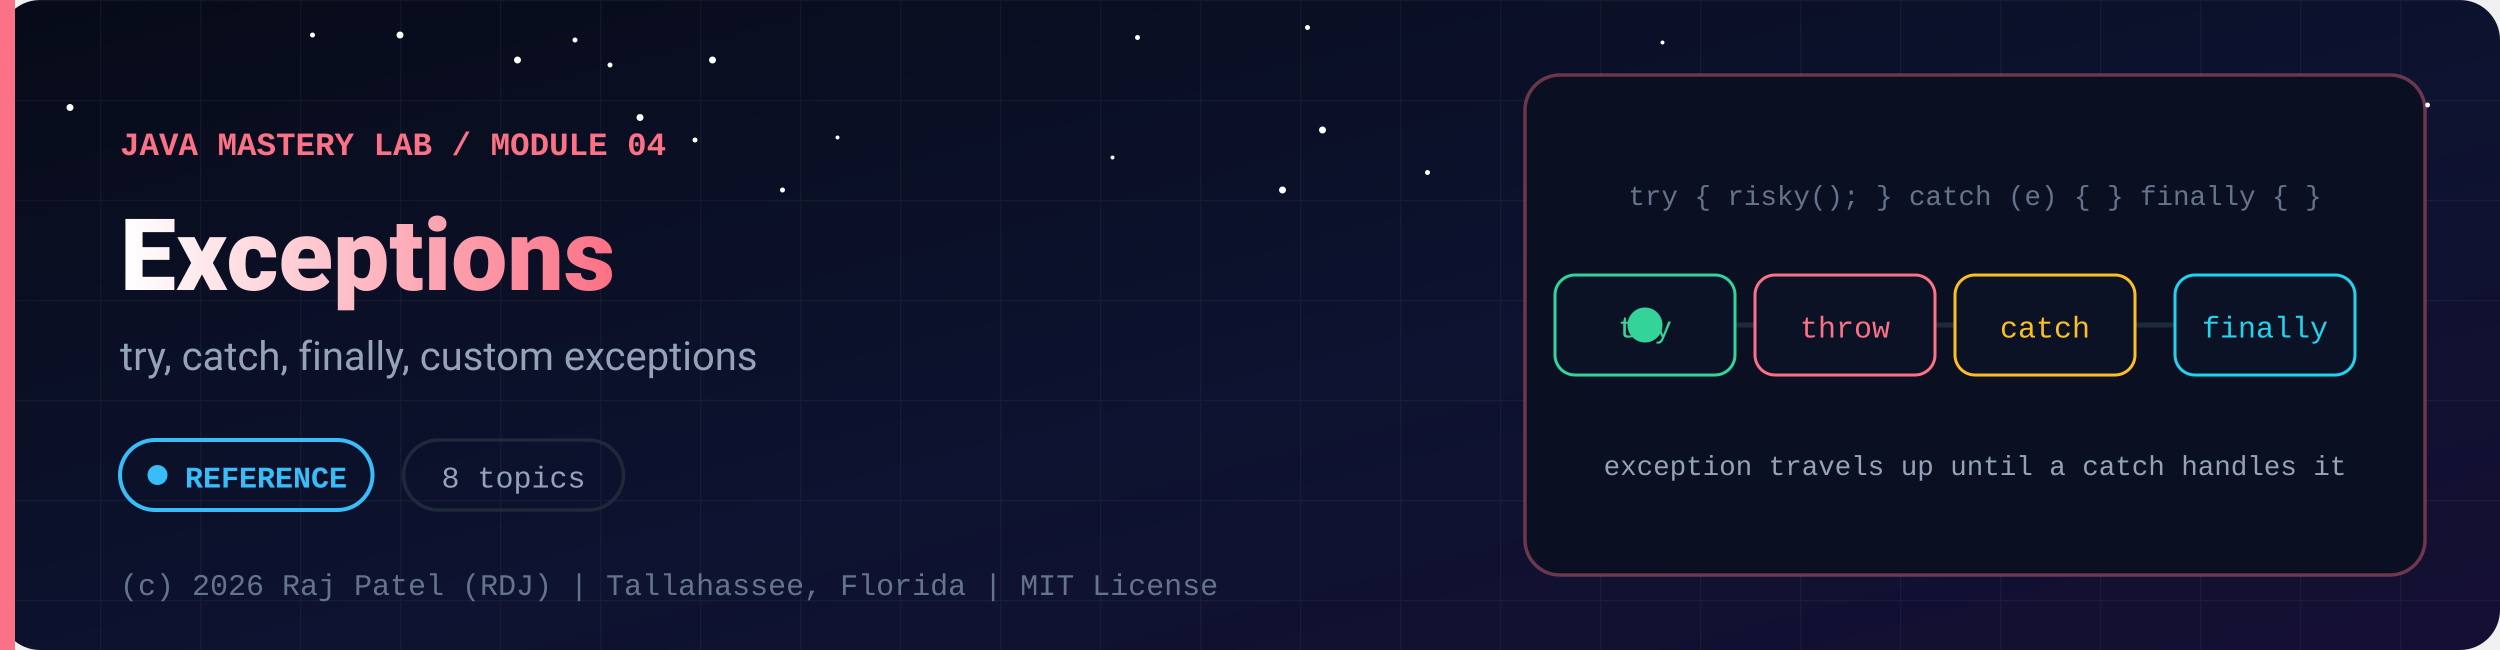
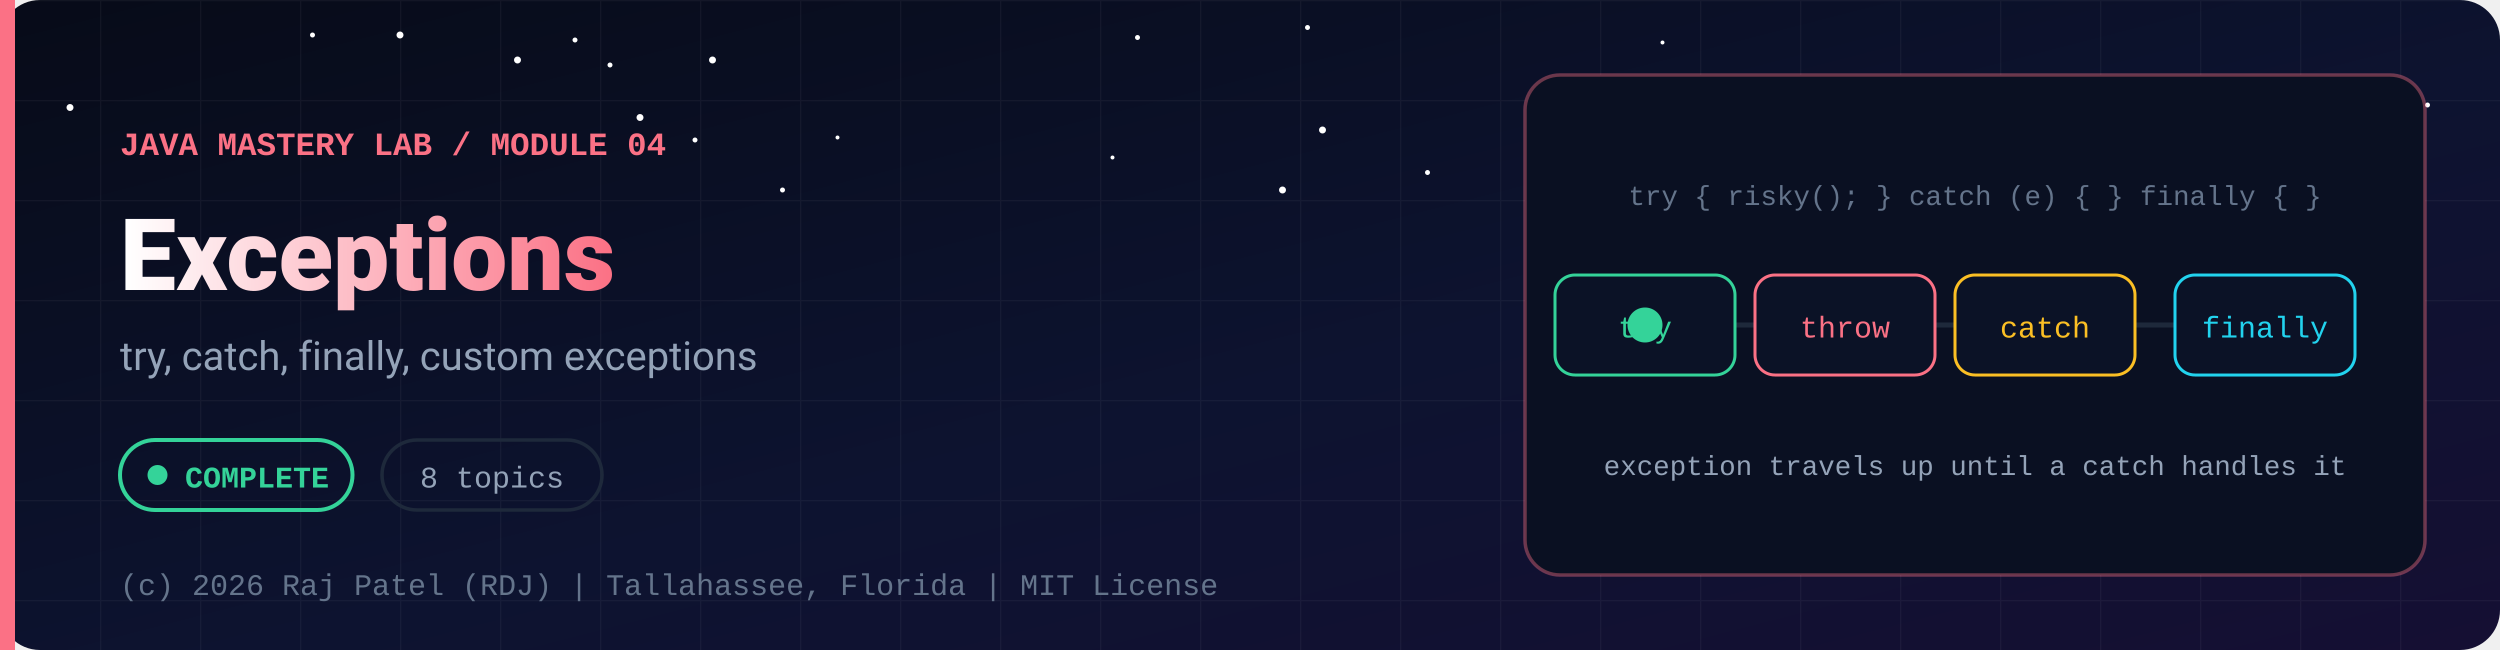
<svg xmlns="http://www.w3.org/2000/svg" viewBox="0 0 1000 260" width="1000" height="260" role="img" aria-labelledby="t d">
  <style>.sans{font-family:'Segoe UI',system-ui,-apple-system,Roboto,'Helvetica Neue',Arial,sans-serif}.mono{font-family:ui-monospace,SFMono-Regular,Menlo,Consolas,'Liberation Mono','DejaVu Sans Mono',monospace}</style>
  <defs>
    <linearGradient id="bgm3" x1="0" y1="0" x2="1" y2="1">
      <stop offset="0" stop-color="#070b18" />
      <stop offset="0.55" stop-color="#0d1330" />
      <stop offset="1" stop-color="#150f33" />
    </linearGradient>
    <pattern id="gridm3" width="40" height="40" patternUnits="userSpaceOnUse">
      <path d="M40 0H0V40" fill="none" stroke="#fff" stroke-opacity="0.045" stroke-width="1" />
    </pattern>
    <filter id="glow" x="-60%" y="-60%" width="220%" height="220%">
      <feGaussianBlur stdDeviation="3" result="b" />
      <feMerge>
        <feMergeNode in="b" />
        <feMergeNode in="SourceGraphic" />
      </feMerge>
    </filter>
    <linearGradient id="scanm3" x1="0" y1="0" x2="1" y2="0">
      <stop offset="0" stop-color="#22d3ee" stop-opacity="0" />
      <stop offset="0.5" stop-color="#22d3ee" stop-opacity="0.16" />
      <stop offset="1" stop-color="#22d3ee" stop-opacity="0" />
    </linearGradient>
    <linearGradient id="tim3" x1="0" y1="0" x2="1" y2="0">
      <stop offset="0" stop-color="#fff" />
      <stop offset="1" stop-color="#fb7185" />
    </linearGradient>
  </defs>
  <rect width="1000" height="260" rx="16" fill="url(#bgm3)" />
  <rect width="1000" height="260" rx="16" fill="url(#gridm3)" />
  <circle cx="971" cy="42" r="1.0" fill="#fff">
    <animate attributeName="opacity" values="0.9;0.1;0.9" dur="2.2s" repeatCount="indefinite" />
  </circle>
  <circle cx="735" cy="56" r="1.4" fill="#fff">
    <animate attributeName="opacity" values="0.9;0.1;0.9" dur="3.3s" repeatCount="indefinite" />
  </circle>
  <circle cx="125" cy="14" r="1.0" fill="#fff">
    <animate attributeName="opacity" values="1;0.2;1" dur="2.2s" repeatCount="indefinite" />
  </circle>
  <circle cx="230" cy="16" r="1.0" fill="#fff">
    <animate attributeName="opacity" values="1;0.2;1" dur="3.3s" repeatCount="indefinite" />
  </circle>
  <circle cx="742" cy="72" r="1.4" fill="#fff">
    <animate attributeName="opacity" values="0.9;0.1;0.9" dur="2.8s" repeatCount="indefinite" />
  </circle>
  <circle cx="571" cy="69" r="1.0" fill="#fff">
    <animate attributeName="opacity" values="0.3;1;0.3" dur="2.2s" repeatCount="indefinite" />
  </circle>
  <circle cx="207" cy="24" r="1.4" fill="#fff">
    <animate attributeName="opacity" values="0.9;0.1;0.9" dur="3.3s" repeatCount="indefinite" />
  </circle>
  <circle cx="285" cy="24" r="1.4" fill="#fff">
    <animate attributeName="opacity" values="0.9;0.1;0.9" dur="2.8s" repeatCount="indefinite" />
  </circle>
  <circle cx="523" cy="11" r="1.0" fill="#fff">
    <animate attributeName="opacity" values="0.3;1;0.3" dur="2.8s" repeatCount="indefinite" />
  </circle>
  <circle cx="513" cy="76" r="1.4" fill="#fff">
    <animate attributeName="opacity" values="1;0.2;1" dur="3.3s" repeatCount="indefinite" />
  </circle>
  <circle cx="835" cy="57" r="0.8" fill="#fff">
    <animate attributeName="opacity" values="0.3;1;0.3" dur="3.3s" repeatCount="indefinite" />
  </circle>
  <circle cx="665" cy="17" r="0.8" fill="#fff">
    <animate attributeName="opacity" values="0.3;1;0.3" dur="4.0s" repeatCount="indefinite" />
  </circle>
  <circle cx="28" cy="43" r="1.4" fill="#fff">
    <animate attributeName="opacity" values="0.9;0.1;0.9" dur="4.0s" repeatCount="indefinite" />
  </circle>
  <circle cx="445" cy="63" r="0.8" fill="#fff">
    <animate attributeName="opacity" values="0.3;1;0.3" dur="2.8s" repeatCount="indefinite" />
  </circle>
  <circle cx="774" cy="32" r="1.2" fill="#fff">
    <animate attributeName="opacity" values="0.9;0.1;0.9" dur="2.2s" repeatCount="indefinite" />
  </circle>
  <circle cx="244" cy="26" r="1.0" fill="#fff">
    <animate attributeName="opacity" values="0.3;1;0.3" dur="2.8s" repeatCount="indefinite" />
  </circle>
  <circle cx="160" cy="14" r="1.4" fill="#fff">
    <animate attributeName="opacity" values="0.3;1;0.3" dur="2.2s" repeatCount="indefinite" />
  </circle>
  <circle cx="455" cy="15" r="1.0" fill="#fff">
    <animate attributeName="opacity" values="0.3;1;0.3" dur="2.2s" repeatCount="indefinite" />
  </circle>
  <circle cx="278" cy="56" r="1.0" fill="#fff">
    <animate attributeName="opacity" values="0.3;1;0.3" dur="2.2s" repeatCount="indefinite" />
  </circle>
  <circle cx="313" cy="76" r="1.0" fill="#fff">
    <animate attributeName="opacity" values="0.3;1;0.3" dur="3.3s" repeatCount="indefinite" />
  </circle>
  <circle cx="529" cy="52" r="1.4" fill="#fff">
    <animate attributeName="opacity" values="1;0.2;1" dur="3.3s" repeatCount="indefinite" />
  </circle>
  <circle cx="335" cy="55" r="0.8" fill="#fff">
    <animate attributeName="opacity" values="0.9;0.1;0.9" dur="2.2s" repeatCount="indefinite" />
  </circle>
  <circle cx="876" cy="54" r="1.0" fill="#fff">
    <animate attributeName="opacity" values="0.3;1;0.3" dur="4.0s" repeatCount="indefinite" />
  </circle>
  <circle cx="819" cy="65" r="1.2" fill="#fff">
    <animate attributeName="opacity" values="0.3;1;0.3" dur="3.3s" repeatCount="indefinite" />
  </circle>
  <circle cx="256" cy="47" r="1.4" fill="#fff">
    <animate attributeName="opacity" values="0.3;1;0.3" dur="4.0s" repeatCount="indefinite" />
  </circle>
  <circle cx="794" cy="67" r="1.0" fill="#fff">
    <animate attributeName="opacity" values="0.3;1;0.3" dur="2.8s" repeatCount="indefinite" />
  </circle>
  <rect x="-160" y="0" width="160" height="260" fill="url(#scanm3)">
    <animateTransform attributeName="transform" type="translate" values="0 0;1160 0" dur="8s" repeatCount="indefinite" />
  </rect>
  <rect x="0" y="0" width="6" height="260" fill="#fb7185" />
  <text x="48" y="62" font-size="13" fill="#fb7185" class="mono" text-anchor="start" font-weight="bold">JAVA MASTERY LAB  /  MODULE 04</text>
  <text x="48" y="116" font-size="40" font-weight="800" fill="url(#tim3)" class="sans">Exceptions</text>
  <text x="48" y="148" font-size="16" fill="#94a3b8" class="sans" text-anchor="start" font-weight="normal">try, catch, finally, custom exceptions</text>
-   <rect x="48" y="176" width="101" height="28" rx="14" fill="none" stroke="#38bdf8" stroke-width="1.6" />
-   <circle cx="63" cy="190" r="4" fill="#38bdf8">
-     <animate attributeName="opacity" values="1;0.3;1" keyTimes="0;0.5;1" dur="2s" begin="0s" repeatCount="indefinite" />
-   </circle>
-   <text x="74" y="195" font-size="12" fill="#38bdf8" class="mono" text-anchor="start" font-weight="bold">REFERENCE</text>
-   <rect x="161.4" y="176" width="88" height="28" rx="14" fill="none" stroke="#1e293b" stroke-width="1.4" />
-   <text x="205.4" y="195" font-size="12" fill="#94a3b8" class="mono" text-anchor="middle" font-weight="normal">8 topics</text>
+   <rect x="48" y="176" width="93" height="28" rx="14" fill="none" stroke="#34d399" stroke-width="1.6" />
+   <circle cx="63" cy="190" r="4" fill="#34d399" />
+   <text x="74" y="195" font-size="12" fill="#34d399" class="mono" text-anchor="start" font-weight="bold">COMPLETE</text>
+   <rect x="152.8" y="176" width="88" height="28" rx="14" fill="none" stroke="#1e293b" stroke-width="1.4" />
+   <text x="196.8" y="195" font-size="12" fill="#94a3b8" class="mono" text-anchor="middle" font-weight="normal">8 topics</text>
  <text x="48" y="238" font-size="12" fill="#64748b" class="mono" text-anchor="start" font-weight="normal">(c) 2026 Raj Patel (RDJ)  |  Tallahassee, Florida  |  MIT License</text>
  <g transform="translate(610,30)">
    <rect x="0" y="0" width="360" height="200" rx="14" fill="#0a1022" stroke="#fb718566" stroke-width="1.4" />
    <g transform="translate(0,0)">
      <line x1="48" y1="100" x2="296" y2="100" stroke="#1e293b" stroke-width="2" />
      <rect x="12" y="80" width="72" height="40" rx="8" fill="#0b1226" stroke="#34d399" stroke-width="1.2" />
      <text x="48" y="105" font-size="12" fill="#34d399" class="mono" text-anchor="middle" font-weight="normal">try</text>
      <rect x="92" y="80" width="72" height="40" rx="8" fill="#0b1226" stroke="#fb7185" stroke-width="1.2" />
      <text x="128" y="105" font-size="12" fill="#fb7185" class="mono" text-anchor="middle" font-weight="normal">throw</text>
      <rect x="172" y="80" width="72" height="40" rx="8" fill="#0b1226" stroke="#fbbf24" stroke-width="1.2" />
      <text x="208" y="105" font-size="12" fill="#fbbf24" class="mono" text-anchor="middle" font-weight="normal">catch</text>
      <rect x="260" y="80" width="72" height="40" rx="8" fill="#0b1226" stroke="#22d3ee" stroke-width="1.2" />
      <text x="296" y="105" font-size="12" fill="#22d3ee" class="mono" text-anchor="middle" font-weight="normal">finally</text>
      <circle cx="128" cy="100" r="8" fill="none" stroke="#fb7185" stroke-width="2" opacity="0">
        <animate attributeName="opacity" values="0;0;1;0;0" keyTimes="0;0.275;0.3;0.425;1" dur="8s" begin="0s" repeatCount="indefinite" />
        <animate attributeName="r" values="8;8;38;38" keyTimes="0;0.3;0.425;1" dur="8s" begin="0s" repeatCount="indefinite" />
      </circle>
      <circle r="7" cx="48" cy="100" fill="#34d399">
        <animate attributeName="cx" values="48;128;128;208;296;296" keyTimes="0;0.25;0.30;0.5;0.75;1" dur="8s" repeatCount="indefinite" />
        <animate attributeName="fill" values="#34d399;#34d399;#fb7185;#fb7185;#fbbf24;#22d3ee" keyTimes="0;0.25;0.3;0.45;0.5;0.75" calcMode="discrete" dur="8s" repeatCount="indefinite" />
      </circle>
      <text x="180" y="160" font-size="11" fill="#94a3b8" class="mono" text-anchor="middle" font-weight="normal">exception travels up until a catch handles it</text>
      <text x="180" y="52" font-size="11" fill="#64748b" class="mono" text-anchor="middle" font-weight="normal">try { risky(); } catch (e) { } finally { }</text>
    </g>
  </g>
</svg>
